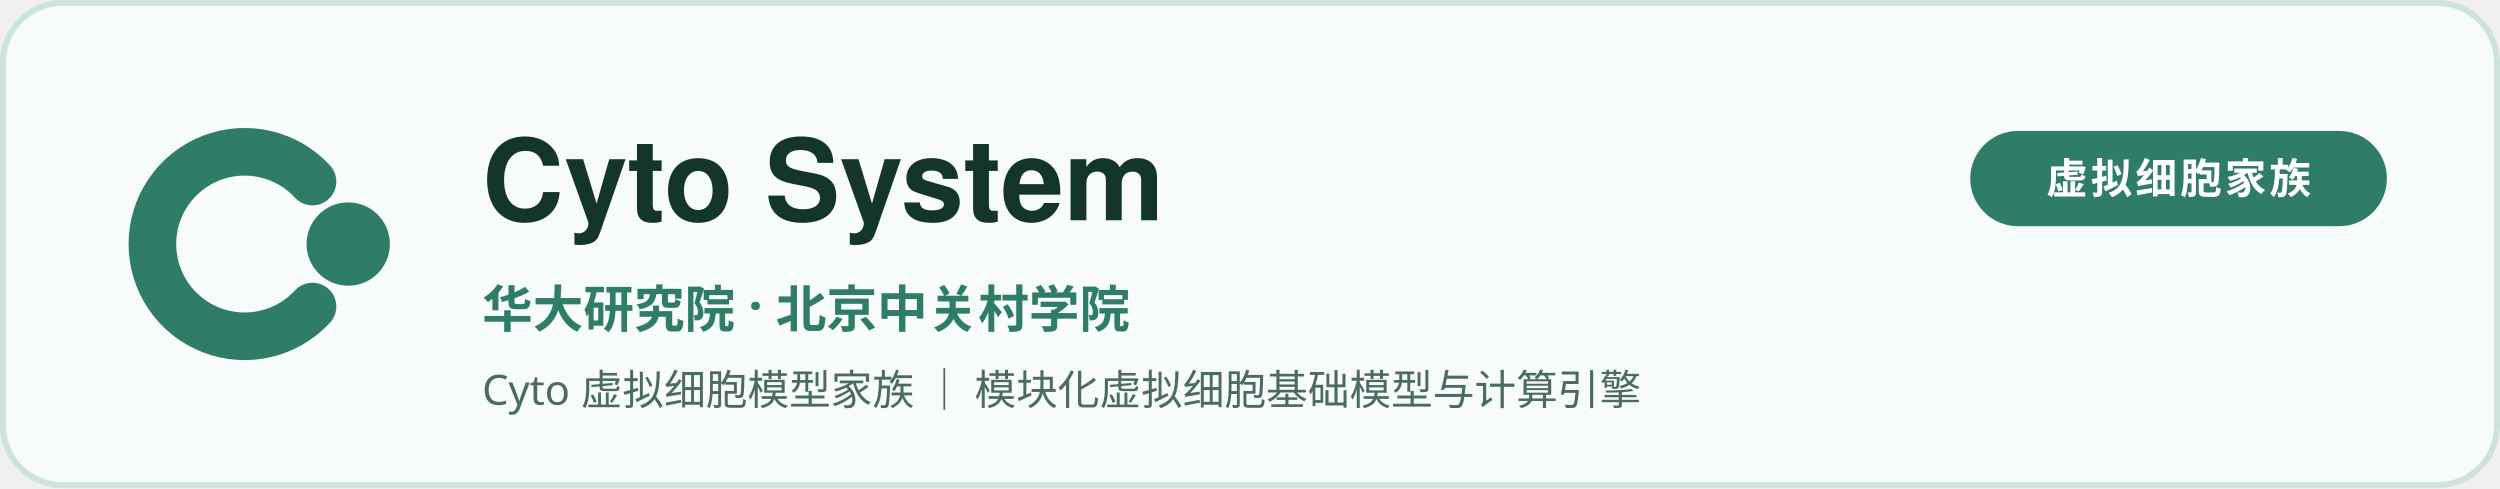
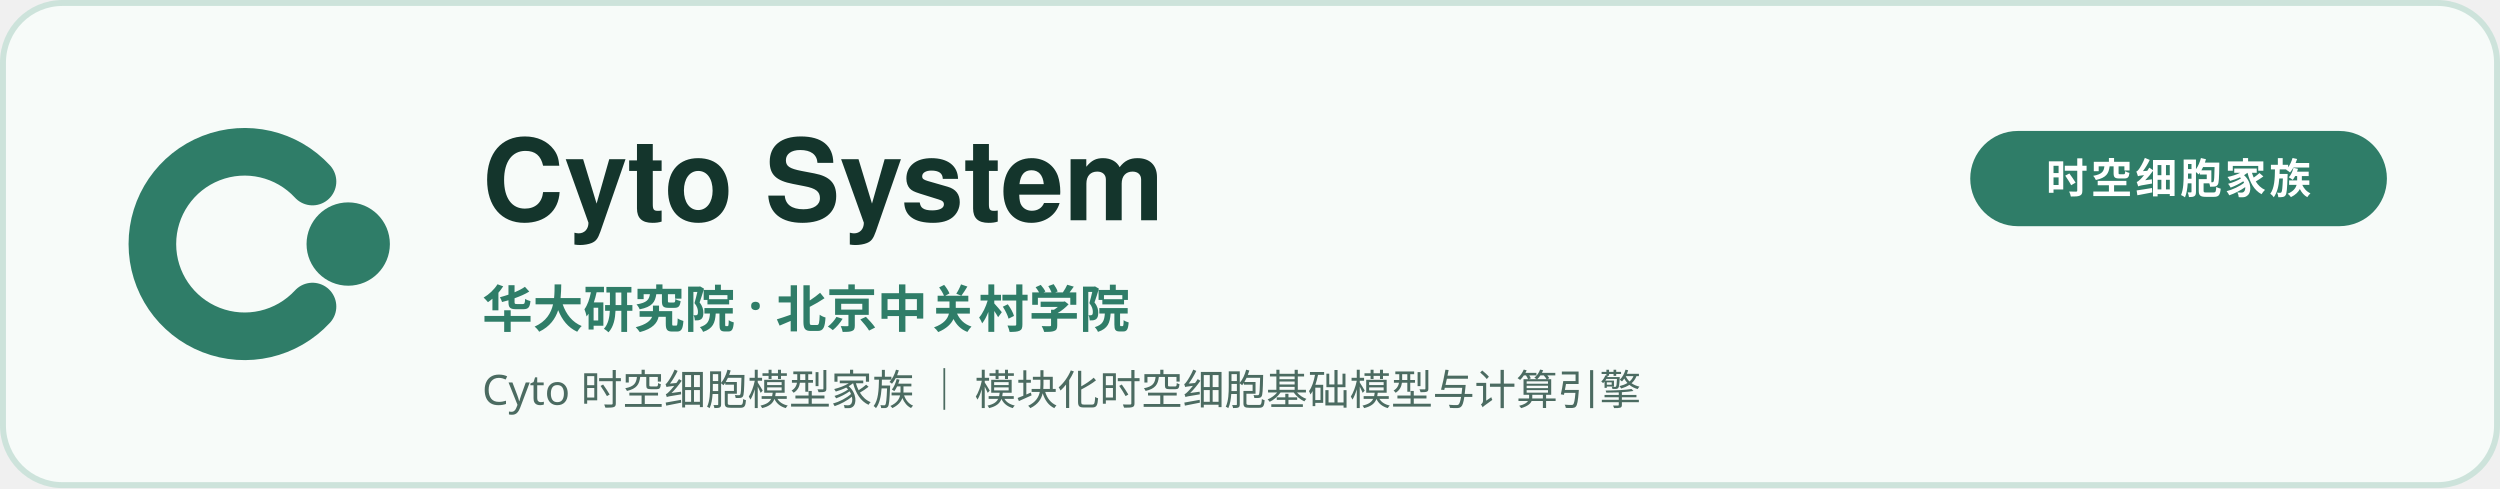
<svg xmlns="http://www.w3.org/2000/svg" viewBox="0 0 840 164" fill="none">
  <rect x="1" y="1" width="838" height="162" rx="20" fill="#f7fbf9" stroke="#cde3db" stroke-width="2" />
  <g transform="translate(36, 32)">
    <path d="M69 29A31 31 0 1 0 69 71" stroke="#2f7d68" stroke-width="16" stroke-linecap="round" />
    <circle cx="81" cy="50" r="14" fill="#2f7d68" />
  </g>
  <text x="162" y="74" font-family="-apple-system, BlinkMacSystemFont, 'Segoe UI', Helvetica, Arial, sans-serif" font-size="38" font-weight="700" fill="#14352c">Cyto System</text>
  <rect x="662" y="44" width="140" height="32" rx="16" fill="#2f7d68" />
-   <text x="732" y="65" text-anchor="middle" font-family="'PingFang SC', 'Hiragino Sans GB', 'Microsoft YaHei', sans-serif" font-size="14" font-weight="700" fill="#ffffff" letter-spacing="1">虚拟细胞家族</text>
+   <text x="732" y="65" text-anchor="middle" font-family="'PingFang SC', 'Hiragino Sans GB', 'Microsoft YaHei', sans-serif" font-size="14" font-weight="700" fill="#ffffff" letter-spacing="1">时空细胞家族</text>
  <text x="162" y="110" font-family="'PingFang SC', 'Hiragino Sans GB', 'Microsoft YaHei', sans-serif" font-size="17" font-weight="600" fill="#2f7d68">华大研究院  ·  北京中关村学院</text>
-   <text x="162" y="136" font-family="'PingFang SC', 'Hiragino Sans GB', 'Microsoft YaHei', sans-serif" font-size="14" font-weight="500" fill="#4b6b61">Cyto 虚拟细胞模型家族 ｜ 模块化虚拟细胞基础模型与计算引擎</text>
+   <text x="162" y="136" font-family="'PingFang SC', 'Hiragino Sans GB', 'Microsoft YaHei', sans-serif" font-size="14" font-weight="500" fill="#4b6b61">Cyto 时空细胞模型家族 ｜ 模块化时空细胞基础模型与计算引擎</text>
</svg>
